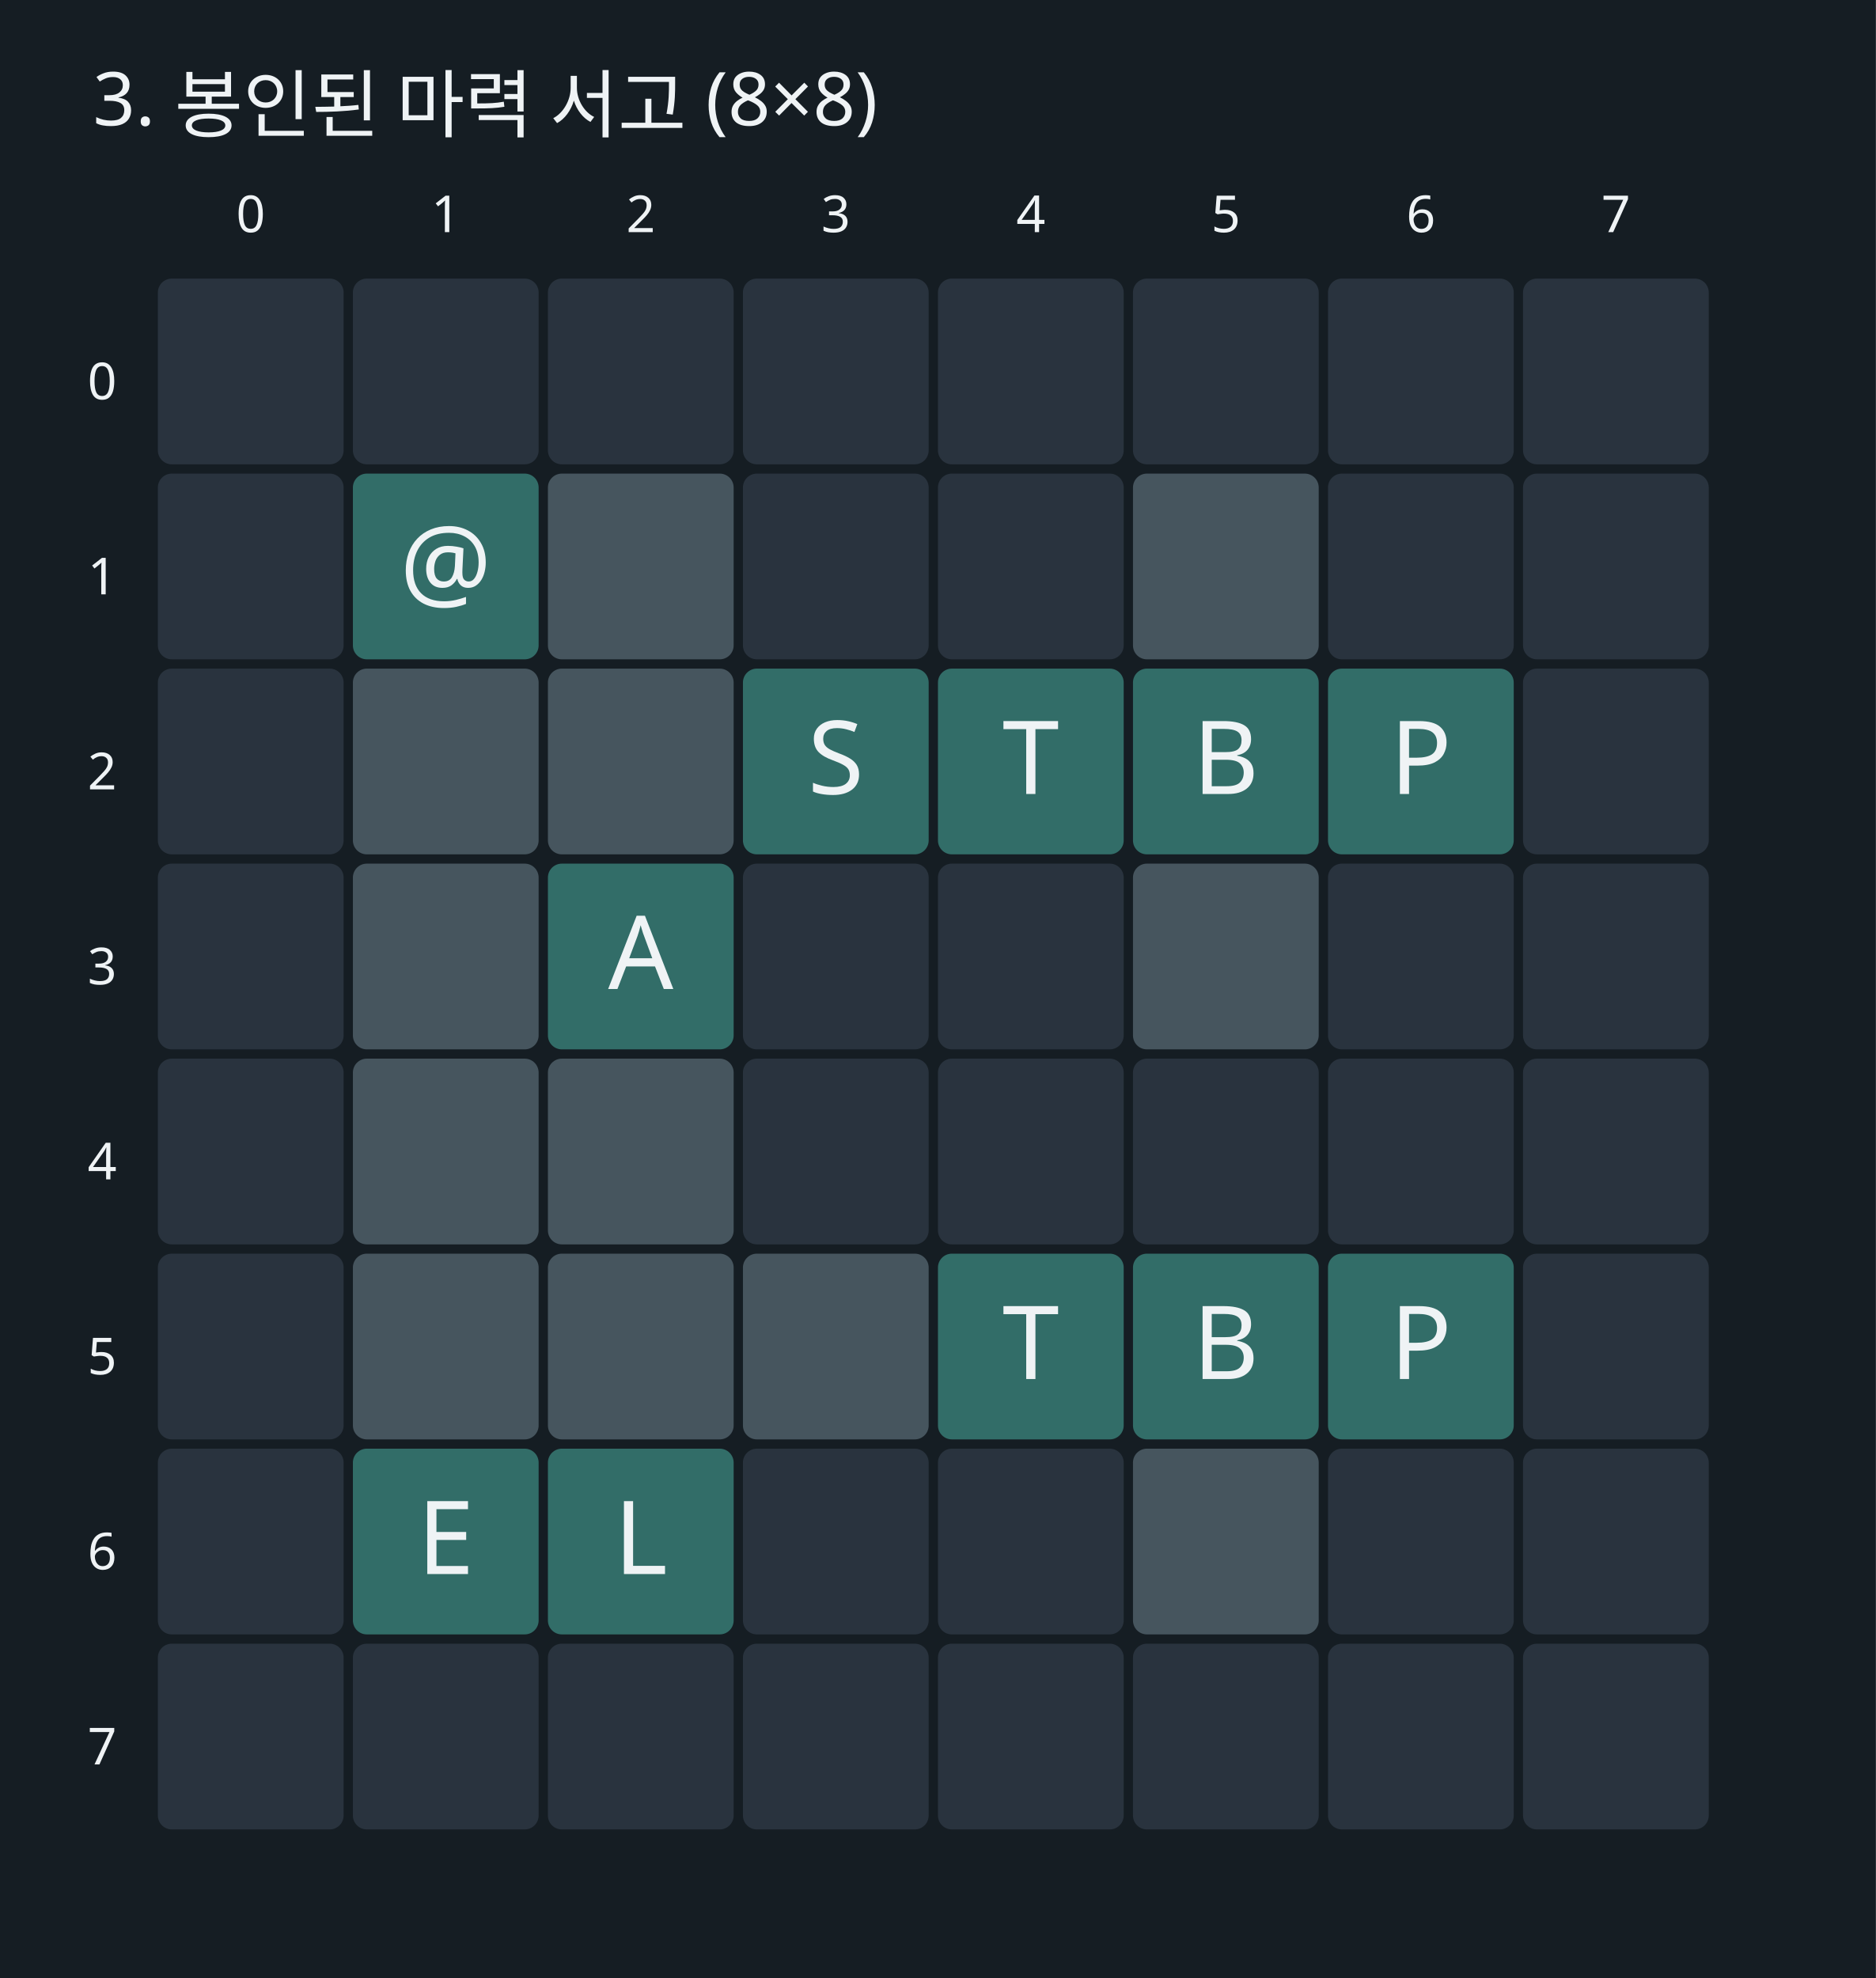
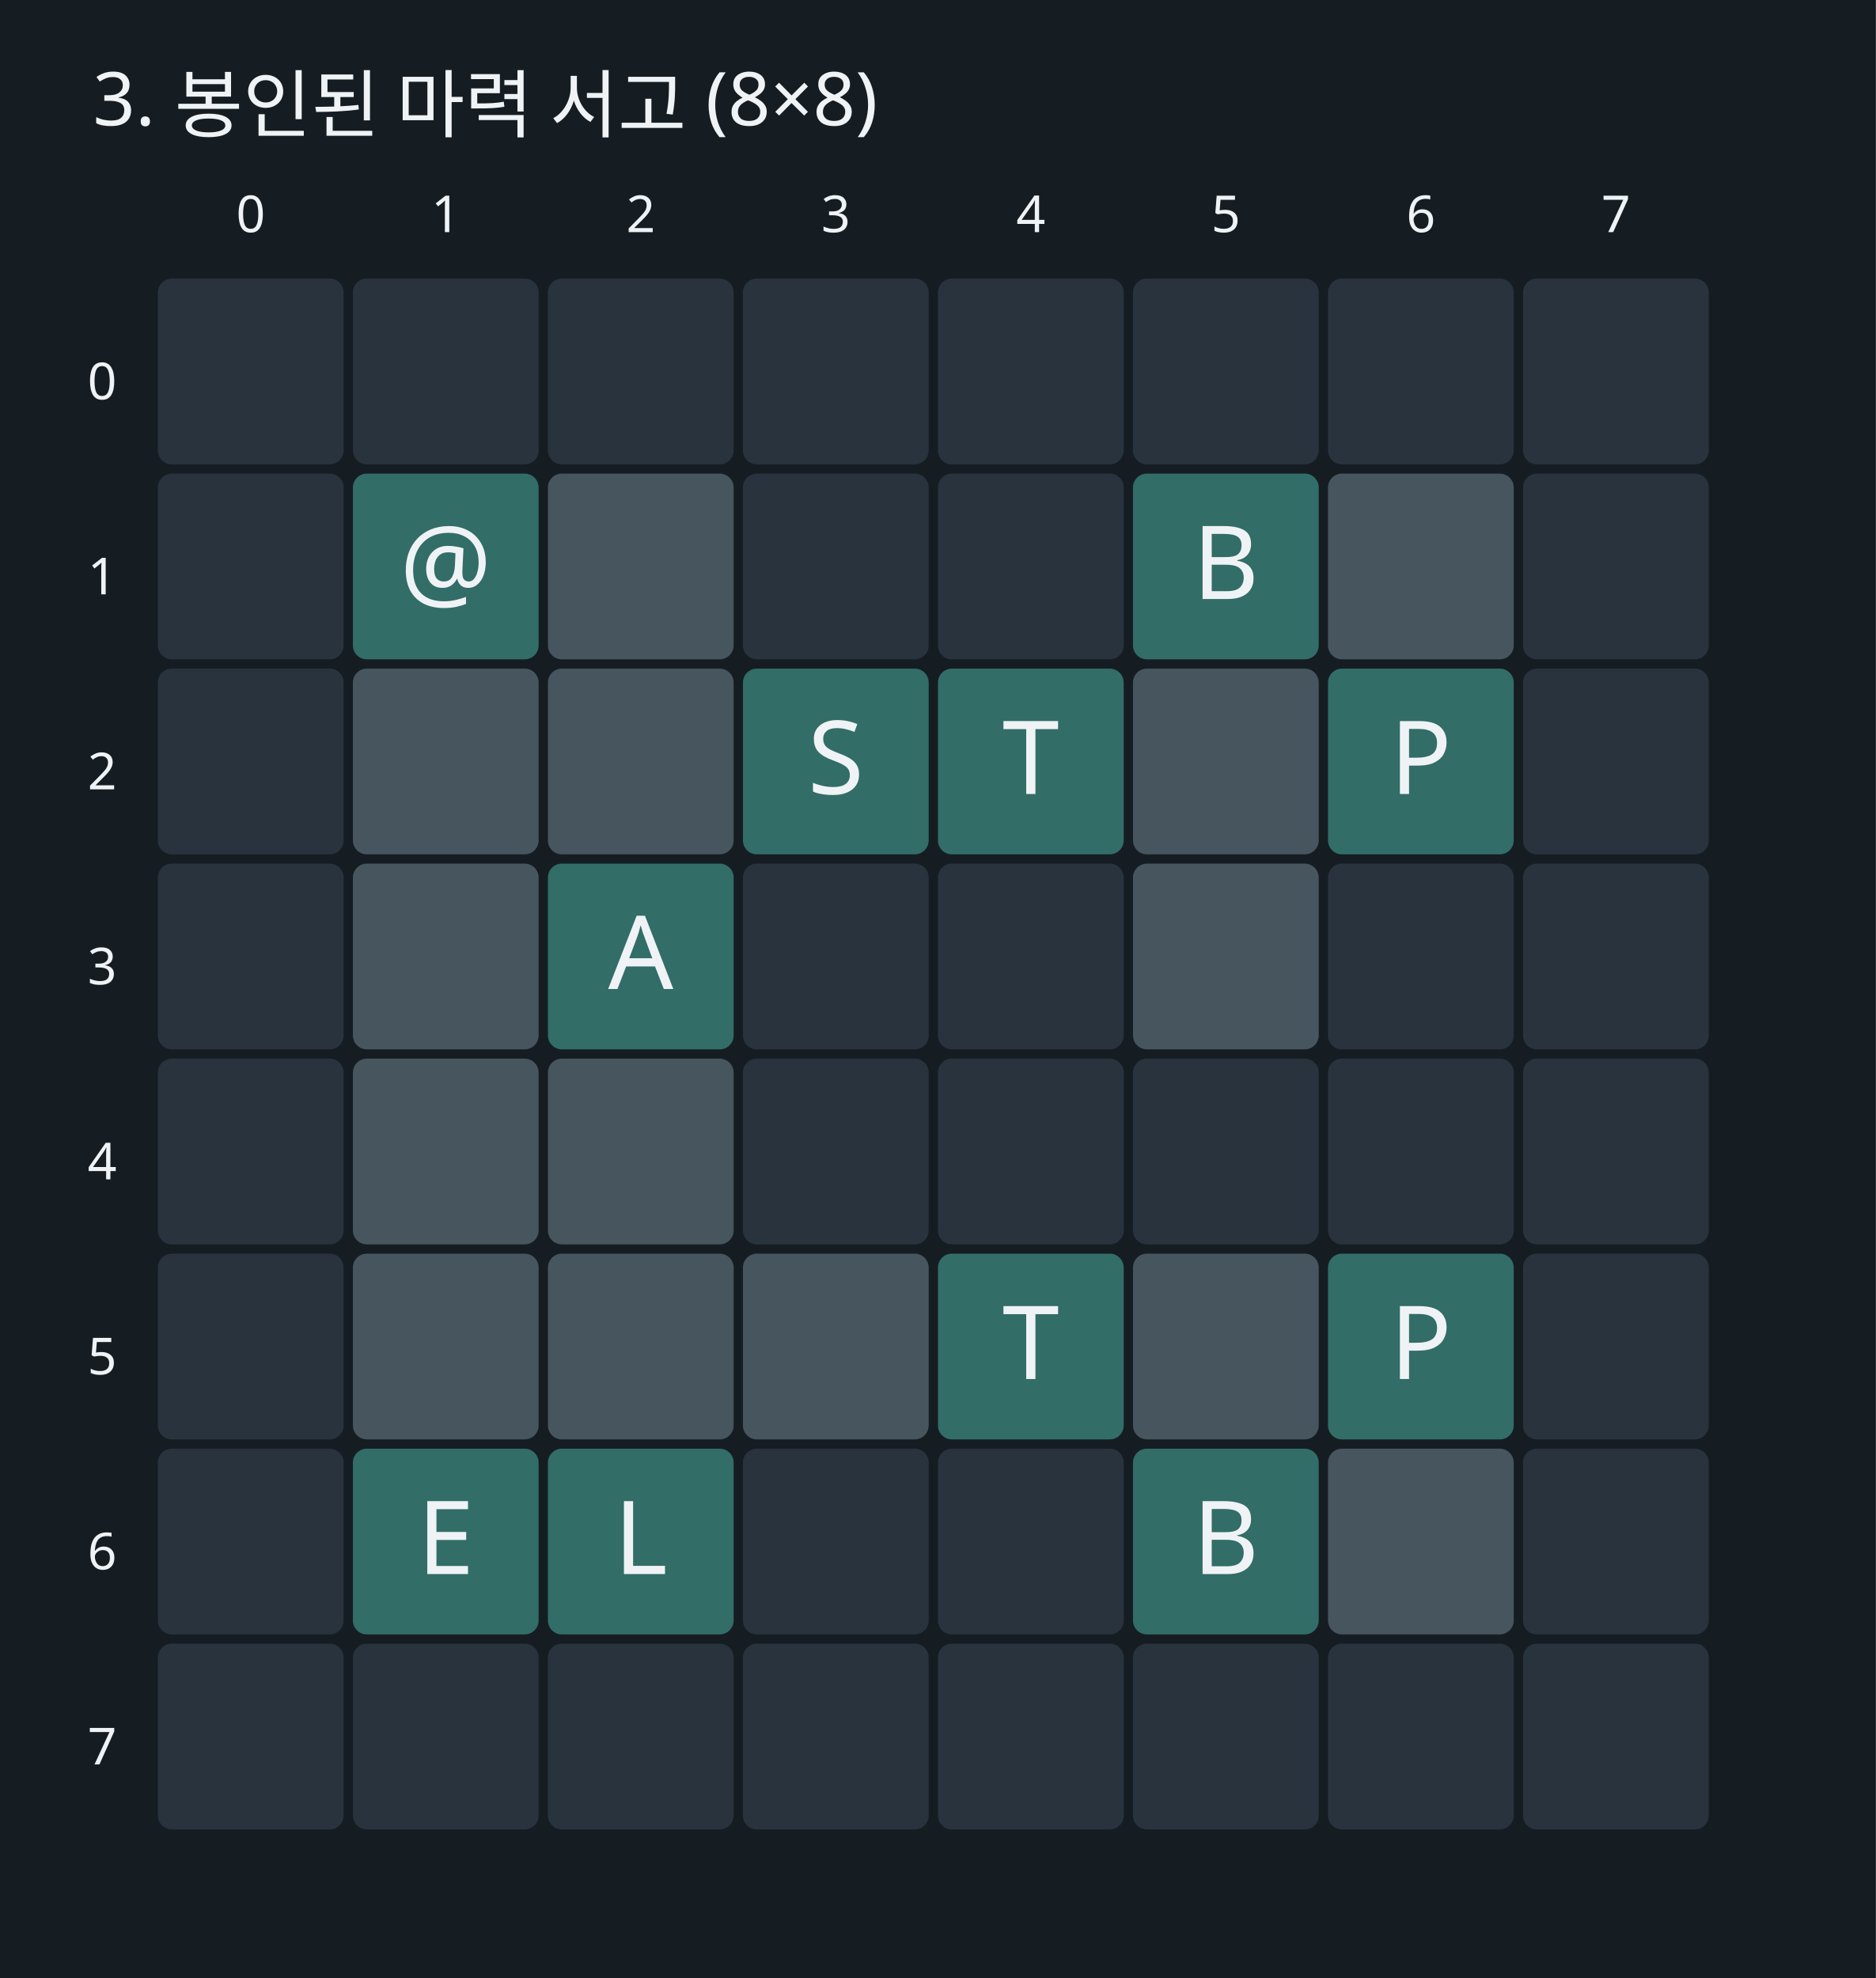
<svg xmlns="http://www.w3.org/2000/svg" width="404" height="426" viewBox="0 0 404 426">
  <rect width="100%" height="100%" fill="#151d23" />
  <g font-family="Malgun Gothic, sans-serif" fill="#eff3f5">
    <text x="20" y="27" font-size="16">3. 봉인된 마력 서고 (8×8)</text>
    <text x="54" y="50" text-anchor="middle" font-size="11">0</text>
    <text x="96" y="50" text-anchor="middle" font-size="11">1</text>
    <text x="138" y="50" text-anchor="middle" font-size="11">2</text>
    <text x="180" y="50" text-anchor="middle" font-size="11">3</text>
    <text x="222" y="50" text-anchor="middle" font-size="11">4</text>
    <text x="264" y="50" text-anchor="middle" font-size="11">5</text>
    <text x="306" y="50" text-anchor="middle" font-size="11">6</text>
    <text x="348" y="50" text-anchor="middle" font-size="11">7</text>
    <text x="22" y="86" text-anchor="middle" font-size="11">0</text>
    <rect x="34" y="60" width="40" height="40" rx="3" fill="#29333e" />
    <rect x="76" y="60" width="40" height="40" rx="3" fill="#29333e" />
    <rect x="118" y="60" width="40" height="40" rx="3" fill="#29333e" />
    <rect x="160" y="60" width="40" height="40" rx="3" fill="#29333e" />
    <rect x="202" y="60" width="40" height="40" rx="3" fill="#29333e" />
    <rect x="244" y="60" width="40" height="40" rx="3" fill="#29333e" />
    <rect x="286" y="60" width="40" height="40" rx="3" fill="#29333e" />
    <rect x="328" y="60" width="40" height="40" rx="3" fill="#29333e" />
    <text x="22" y="128" text-anchor="middle" font-size="11">1</text>
    <rect x="34" y="102" width="40" height="40" rx="3" fill="#29333e" />
    <rect x="76" y="102" width="40" height="40" rx="3" fill="#326d68" />
    <text x="96" y="129" text-anchor="middle" font-size="22">@</text>
    <rect x="118" y="102" width="40" height="40" rx="3" fill="#46555e" />
    <rect x="160" y="102" width="40" height="40" rx="3" fill="#29333e" />
    <rect x="202" y="102" width="40" height="40" rx="3" fill="#29333e" />
-     <rect x="244" y="102" width="40" height="40" rx="3" fill="#46555e" />
-     <rect x="286" y="102" width="40" height="40" rx="3" fill="#29333e" />
+     <rect x="244" y="102" width="40" height="40" rx="3" fill="#326d68" />
+     <text x="264" y="129" text-anchor="middle" font-size="22">B</text>
+     <rect x="286" y="102" width="40" height="40" rx="3" fill="#46555e" />
    <rect x="328" y="102" width="40" height="40" rx="3" fill="#29333e" />
    <text x="22" y="170" text-anchor="middle" font-size="11">2</text>
    <rect x="34" y="144" width="40" height="40" rx="3" fill="#29333e" />
    <rect x="76" y="144" width="40" height="40" rx="3" fill="#46555e" />
    <rect x="118" y="144" width="40" height="40" rx="3" fill="#46555e" />
    <rect x="160" y="144" width="40" height="40" rx="3" fill="#326d68" />
    <text x="180" y="171" text-anchor="middle" font-size="22">S</text>
    <rect x="202" y="144" width="40" height="40" rx="3" fill="#326d68" />
    <text x="222" y="171" text-anchor="middle" font-size="22">T</text>
-     <rect x="244" y="144" width="40" height="40" rx="3" fill="#326d68" />
-     <text x="264" y="171" text-anchor="middle" font-size="22">B</text>
+     <rect x="244" y="144" width="40" height="40" rx="3" fill="#46555e" />
    <rect x="286" y="144" width="40" height="40" rx="3" fill="#326d68" />
    <text x="306" y="171" text-anchor="middle" font-size="22">P</text>
    <rect x="328" y="144" width="40" height="40" rx="3" fill="#29333e" />
    <text x="22" y="212" text-anchor="middle" font-size="11">3</text>
    <rect x="34" y="186" width="40" height="40" rx="3" fill="#29333e" />
    <rect x="76" y="186" width="40" height="40" rx="3" fill="#46555e" />
    <rect x="118" y="186" width="40" height="40" rx="3" fill="#326d68" />
    <text x="138" y="213" text-anchor="middle" font-size="22">A</text>
    <rect x="160" y="186" width="40" height="40" rx="3" fill="#29333e" />
    <rect x="202" y="186" width="40" height="40" rx="3" fill="#29333e" />
    <rect x="244" y="186" width="40" height="40" rx="3" fill="#46555e" />
    <rect x="286" y="186" width="40" height="40" rx="3" fill="#29333e" />
    <rect x="328" y="186" width="40" height="40" rx="3" fill="#29333e" />
    <text x="22" y="254" text-anchor="middle" font-size="11">4</text>
    <rect x="34" y="228" width="40" height="40" rx="3" fill="#29333e" />
    <rect x="76" y="228" width="40" height="40" rx="3" fill="#46555e" />
    <rect x="118" y="228" width="40" height="40" rx="3" fill="#46555e" />
    <rect x="160" y="228" width="40" height="40" rx="3" fill="#29333e" />
    <rect x="202" y="228" width="40" height="40" rx="3" fill="#29333e" />
    <rect x="244" y="228" width="40" height="40" rx="3" fill="#29333e" />
    <rect x="286" y="228" width="40" height="40" rx="3" fill="#29333e" />
    <rect x="328" y="228" width="40" height="40" rx="3" fill="#29333e" />
    <text x="22" y="296" text-anchor="middle" font-size="11">5</text>
    <rect x="34" y="270" width="40" height="40" rx="3" fill="#29333e" />
    <rect x="76" y="270" width="40" height="40" rx="3" fill="#46555e" />
    <rect x="118" y="270" width="40" height="40" rx="3" fill="#46555e" />
    <rect x="160" y="270" width="40" height="40" rx="3" fill="#46555e" />
    <rect x="202" y="270" width="40" height="40" rx="3" fill="#326d68" />
    <text x="222" y="297" text-anchor="middle" font-size="22">T</text>
-     <rect x="244" y="270" width="40" height="40" rx="3" fill="#326d68" />
-     <text x="264" y="297" text-anchor="middle" font-size="22">B</text>
+     <rect x="244" y="270" width="40" height="40" rx="3" fill="#46555e" />
    <rect x="286" y="270" width="40" height="40" rx="3" fill="#326d68" />
    <text x="306" y="297" text-anchor="middle" font-size="22">P</text>
    <rect x="328" y="270" width="40" height="40" rx="3" fill="#29333e" />
    <text x="22" y="338" text-anchor="middle" font-size="11">6</text>
    <rect x="34" y="312" width="40" height="40" rx="3" fill="#29333e" />
    <rect x="76" y="312" width="40" height="40" rx="3" fill="#326d68" />
    <text x="96" y="339" text-anchor="middle" font-size="22">E</text>
    <rect x="118" y="312" width="40" height="40" rx="3" fill="#326d68" />
    <text x="138" y="339" text-anchor="middle" font-size="22">L</text>
    <rect x="160" y="312" width="40" height="40" rx="3" fill="#29333e" />
    <rect x="202" y="312" width="40" height="40" rx="3" fill="#29333e" />
-     <rect x="244" y="312" width="40" height="40" rx="3" fill="#46555e" />
-     <rect x="286" y="312" width="40" height="40" rx="3" fill="#29333e" />
+     <rect x="244" y="312" width="40" height="40" rx="3" fill="#326d68" />
+     <text x="264" y="339" text-anchor="middle" font-size="22">B</text>
+     <rect x="286" y="312" width="40" height="40" rx="3" fill="#46555e" />
    <rect x="328" y="312" width="40" height="40" rx="3" fill="#29333e" />
    <text x="22" y="380" text-anchor="middle" font-size="11">7</text>
    <rect x="34" y="354" width="40" height="40" rx="3" fill="#29333e" />
    <rect x="76" y="354" width="40" height="40" rx="3" fill="#29333e" />
    <rect x="118" y="354" width="40" height="40" rx="3" fill="#29333e" />
    <rect x="160" y="354" width="40" height="40" rx="3" fill="#29333e" />
    <rect x="202" y="354" width="40" height="40" rx="3" fill="#29333e" />
    <rect x="244" y="354" width="40" height="40" rx="3" fill="#29333e" />
    <rect x="286" y="354" width="40" height="40" rx="3" fill="#29333e" />
    <rect x="328" y="354" width="40" height="40" rx="3" fill="#29333e" />
  </g>
</svg>
